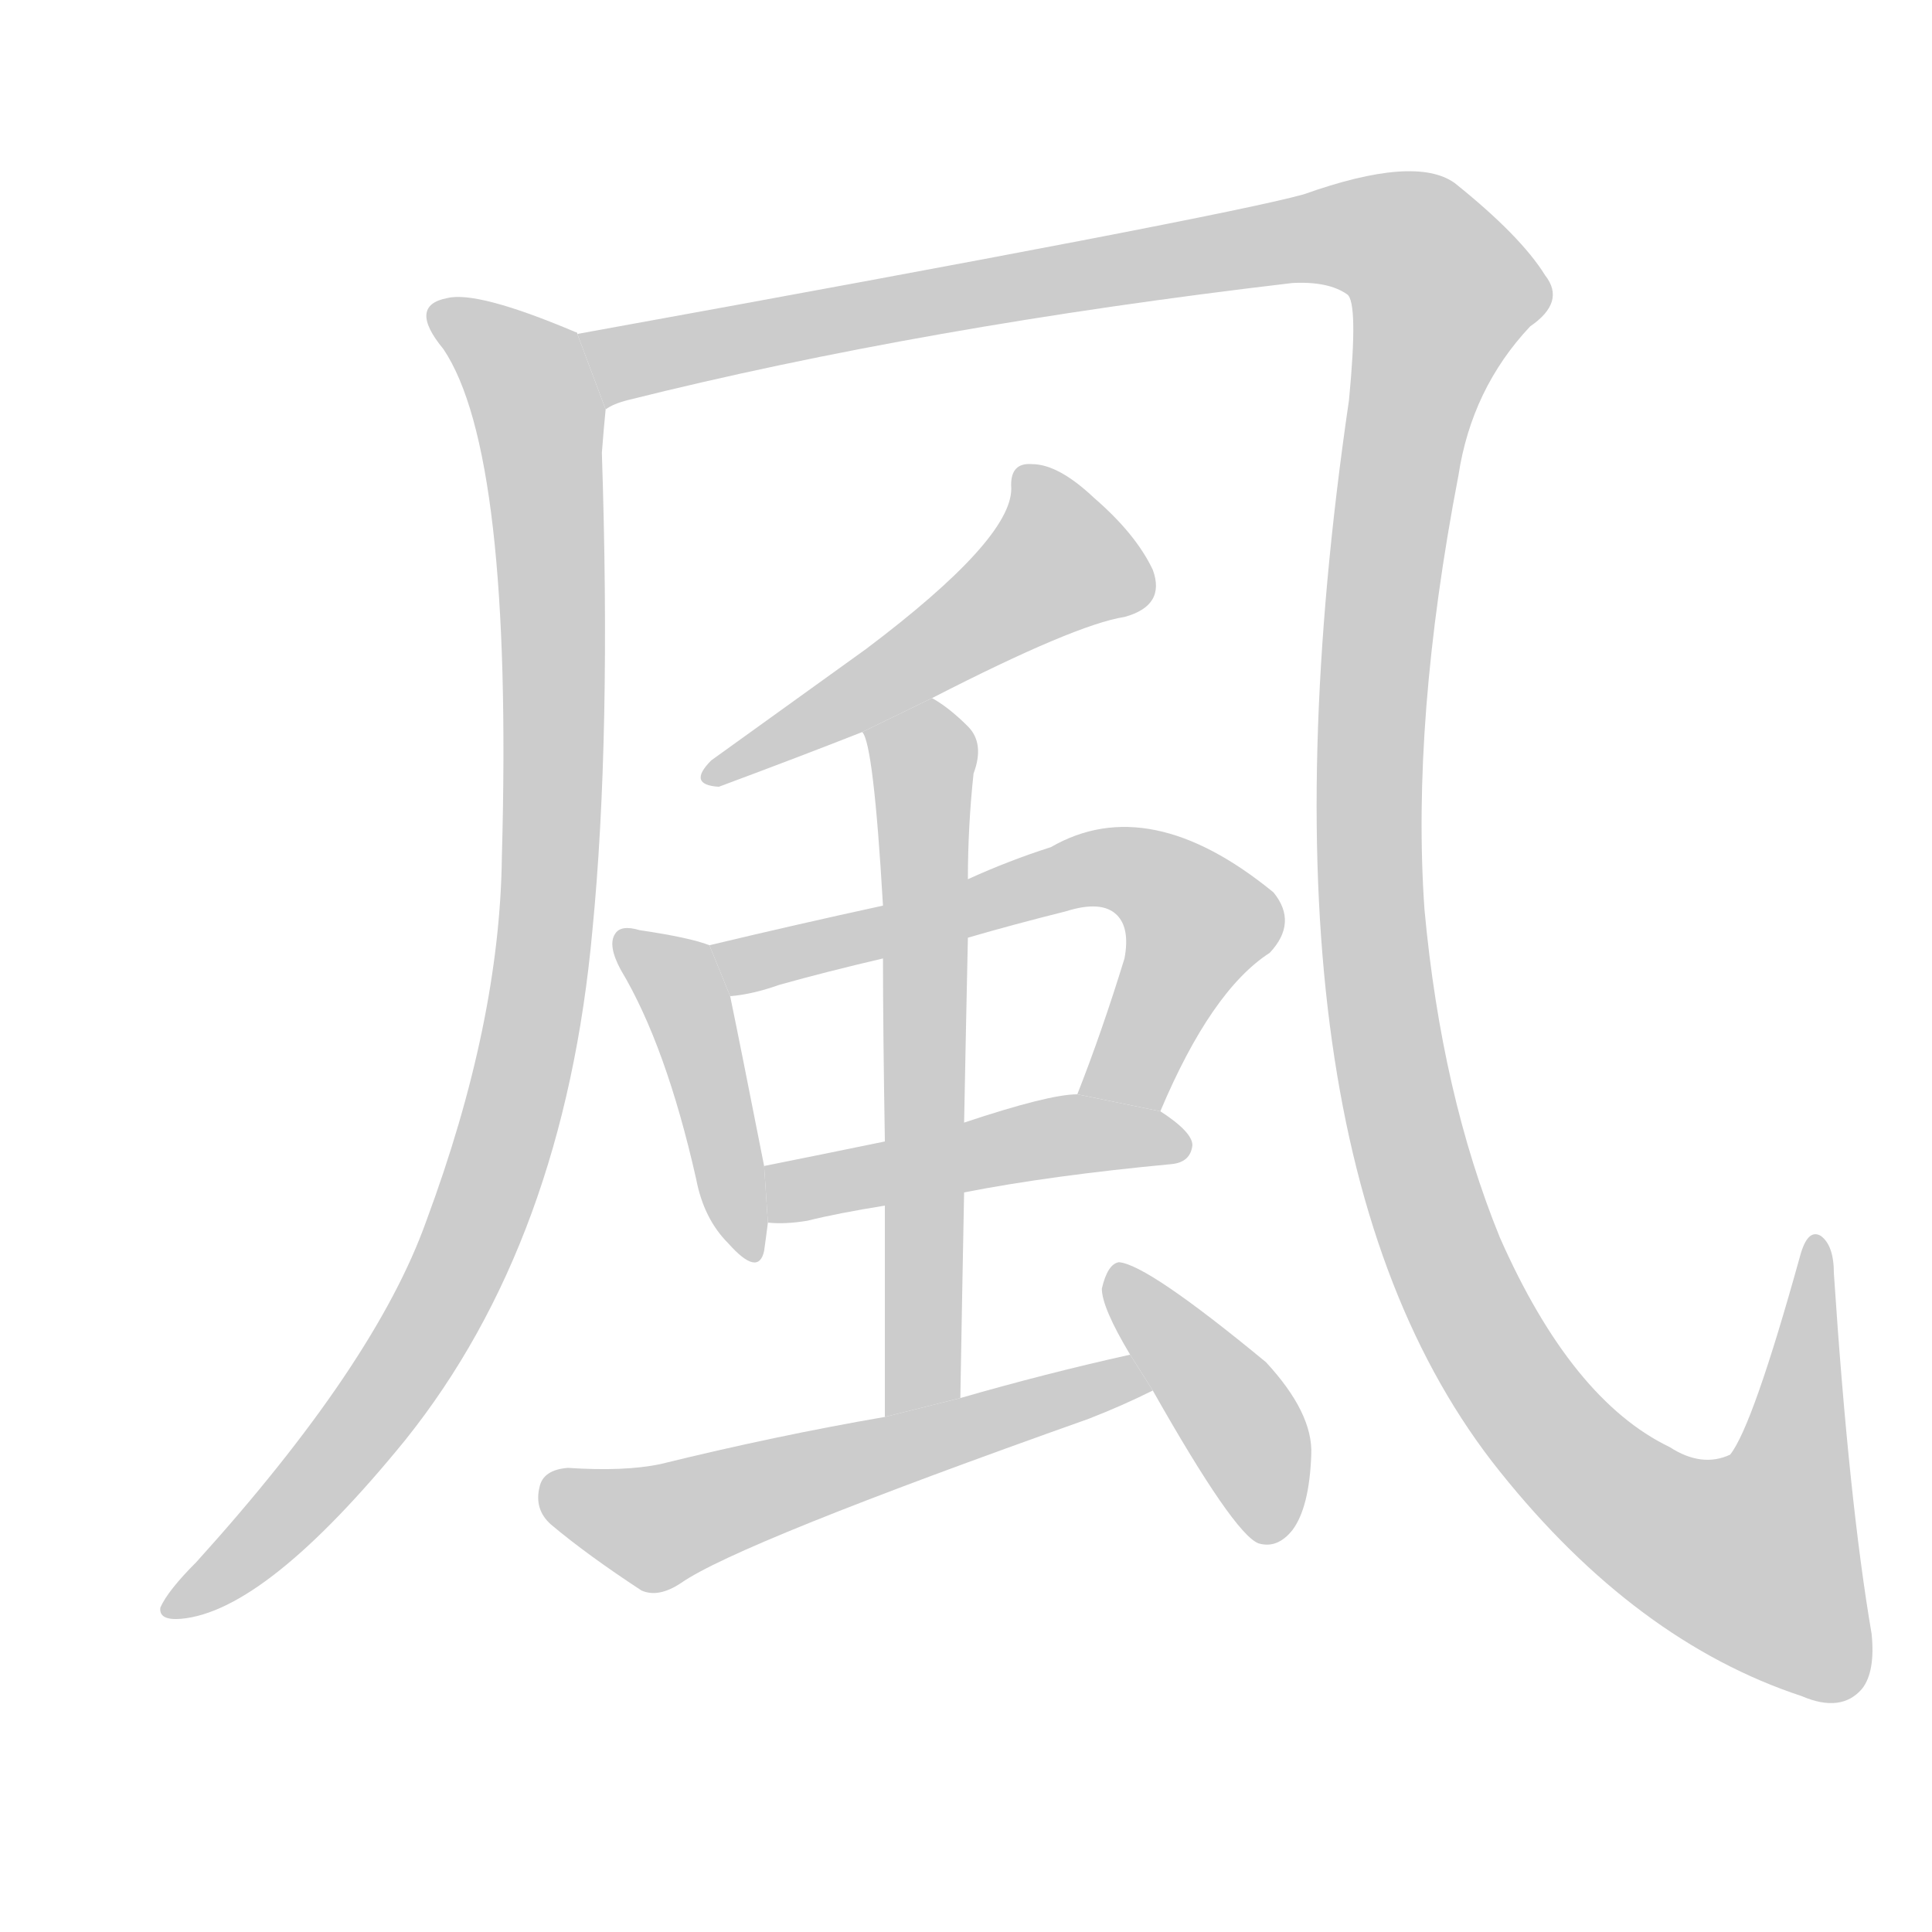
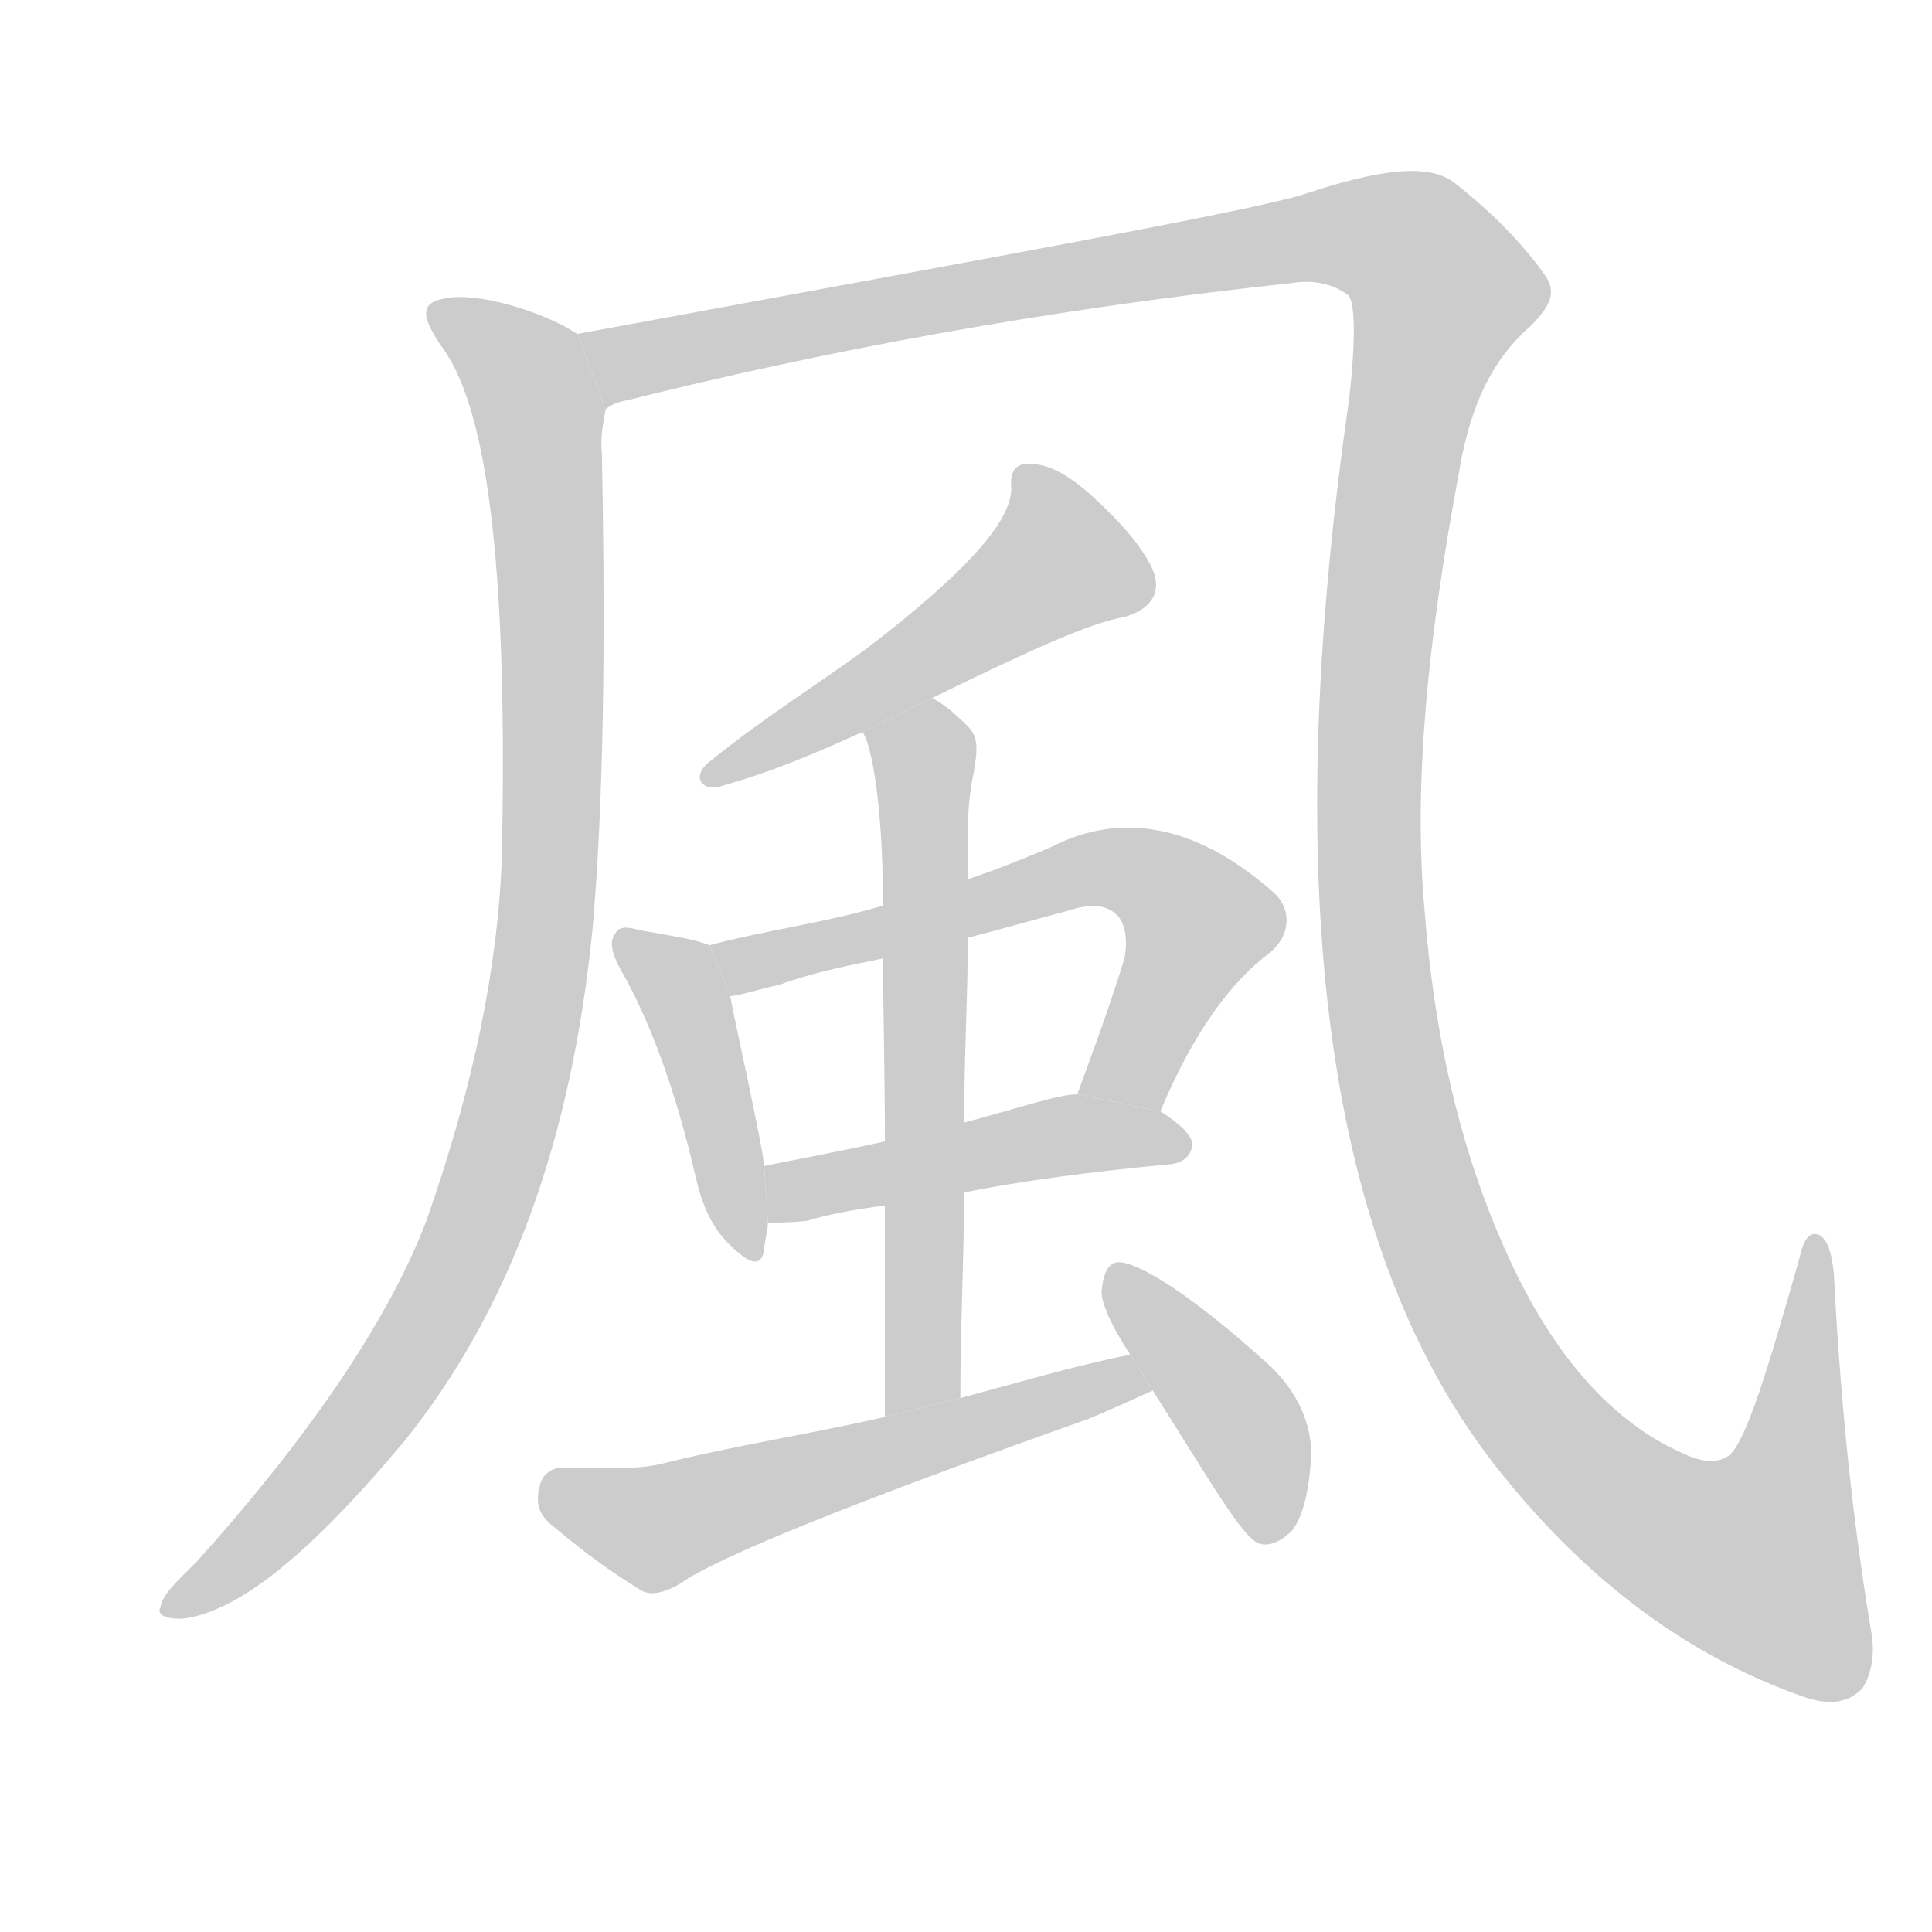
<svg xmlns="http://www.w3.org/2000/svg" xmlns:xlink="http://www.w3.org/1999/xlink" id="z39080" class="acjk" version="1.1" viewBox="0 0 1024 1024">
  <style>

@keyframes z39080k {
	from {
		stroke:#c00;
		stroke-dashoffset:3334;
	}
	75% {
		stroke:#c00;
		stroke-dashoffset:0;
	}
	to {
		stroke:#000;
	}
}
#z39080 path[clip-path] {
	animation:z39080k 1s linear both;
	stroke-dasharray:3334;
	stroke-width:128;
	stroke-linecap:round;
	fill:none;
}
#z39080 path[clip-path="url(#z39080c1)"] {animation-delay:1s;}
#z39080 path[clip-path="url(#z39080c2)"] {animation-delay:2s;}
#z39080 path[clip-path="url(#z39080c3)"] {animation-delay:3s;}
#z39080 path[clip-path="url(#z39080c4)"] {animation-delay:4s;}
#z39080 path[clip-path="url(#z39080c5)"] {animation-delay:5s;}
#z39080 path[clip-path="url(#z39080c6)"] {animation-delay:6s;}
#z39080 path[clip-path="url(#z39080c7)"] {animation-delay:7s;}
#z39080 path[clip-path="url(#z39080c8)"] {animation-delay:8s;}
#z39080 path[clip-path="url(#z39080c9)"] {animation-delay:9s;}
#z39080 path {fill:#ccc;}

</style>
-   <path id="z39080d1" d="M306 177Q306 176 305 176Q253 154 237 158Q216 162 235 185Q272 240 266 454Q265 542 226 647Q199 723 104 828Q89 843 85 852Q84 859 96 858Q141 854 215 763Q299 658 314 493Q324 391 319 240Q320 227 321 217L306 177 Z" />
-   <path id="z39080d2" d="M321 217Q325 214 333 212Q489 173 685 150Q704 149 714 156Q720 160 715 212Q657 608 795 780Q867 870 955 899Q976 908 987 895Q994 886 992 866Q980 796 972 675Q972 660 965 655Q958 651 954 666Q929 756 917 771Q902 778 885 767Q833 742 795 656Q764 580 755 482Q748 382 773 252Q780 206 811 173Q830 160 819 146Q806 125 771 97Q750 82 691 103Q648 115 306 177L321 217 Z" />
-   <path id="z39080d3" d="M494 370Q570 331 596 327Q618 321 611 302Q602 283 580 264Q561 246 547 246Q535 245 536 259Q536 286 459 344Q420 372 377 403Q364 416 381 417Q424 401 457 388L494 370 Z" />
-   <path id="z39080d4" d="M376 501Q366 497 339 493Q329 490 326 495Q322 501 329 514Q353 554 369 625Q373 646 386 659Q402 677 405 663Q406 656 407 648L405 618Q392 552 387 528L376 501 Z" />
-   <path id="z39080d5" d="M615 589Q642 525 673 505Q688 489 675 473Q609 419 557 449Q535 456 513 466L468 480Q422 490 376 501L387 528Q399 527 413 522Q438 515 468 508L513 497Q537 490 565 483Q584 477 592 485Q599 492 596 508Q584 547 571 580L615 589 Z" />
-   <path id="z39080d6" d="M511 632Q557 623 621 617Q631 616 632 607Q632 600 615 589L571 580Q556 580 511 595L469 605Q435 612 405 618L407 648Q416 649 428 647Q444 643 469 639L511 632 Z" />
-   <path id="z39080d7" d="M509 741Q510 683 511 632L511 595Q512 543 513 497L513 466Q513 438 516 410Q522 394 513 385Q503 375 494 370L457 388Q463 394 468 480L468 508Q468 545 469 605L469 639Q469 688 469 751L509 741 Z" />
-   <path id="z39080d8" d="M599 718Q554 728 509 741L469 751Q411 761 350 776Q331 780 301 778Q288 779 286 788Q283 800 292 808Q311 824 340 843Q349 847 361 839Q391 818 577 752Q595 745 611 737L599 718 Z" />
-   <path id="z39080d9" d="M611 737Q654 813 667 818Q677 821 685 811Q694 799 695 771Q696 749 671 722Q608 670 593 669Q587 670 584 683Q584 693 599 718L611 737 Z" />
+   <path id="z39080d1" d="M306 177C286 164 252 155 237 158C222 160 223 168 235 185C260 220 269 311 266 454C264 512 251 576 226 647C207 697 167 758 104 828C94 838 86 845 85 852C83 856 88 858 96 858C126 855 165 823 215 763C271 693 303 603 314 493C320 425 321 340 319 240C318 231 320 223 321 217 Z" />
+   <path id="z39080d2" d="M321 217C323 215 327 213 333 212C437 186 554 164 685 150C697 148 707 151 714 156C718 158 719 177 715 212C677 476 703 665 795 780C843 840 896 878 955 899C969 904 979 903 987 895C991 889 994 879 992 866C984 819 976 755 972 675C971 665 969 658 965 655C960 652 956 656 954 666C937 726 926 762 917 771C908 778 897 773 885 767C850 749 819 713 795 656C773 605 760 547 755 482C749 415 757 338 773 252C778 221 788 193 811 173C822 162 825 155 819 146C809 132 794 115 771 97C757 86 730 90 691 103C662 112 534 135 306 177 Z" />
+   <path id="z39080d3" d="M494 370C545 345 578 330 596 327C610 323 616 314 611 302C605 289 594 277 580 264C567 252 556 246 547 246C539 245 535 249 536 259C536 277 510 305 459 344C433 363 404 381 377 403C367 410 370 419 381 417C410 409 435 398 457 388 Z" />
+   <path id="z39080d4" d="M376 501C369 498 356 496 339 493C332 491 328 491 326 495C323 499 324 505 329 514C344 540 358 577 369 625C372 638 377 650 386 659C397 670 403 672 405 663C405 658 407 653 407 648L405 618C404 606 390 544 387 528 Z" />
+   <path id="z39080d5" d="M615 589C633 546 653 520 673 505C684 496 685 482 675 473C632 435 592 431 557 449C543 455 528 461 513 466L468 480C438 489 406 493 376 501L387 528C395 527 403 524 413 522C429 516 448 512 468 508L513 497C529 493 546 488 565 483C577 479 586 479 592 485C596 489 598 497 596 508C588 534 579 558 571 580 Z" />
+   <path id="z39080d6" d="M511 632C541 626 578 621 621 617C627 616 631 613 632 607C632 602 626 596 615 589L571 580C561 580 541 587 511 595L469 605C446 610 425 614 405 618L407 648C413 648 420 648 428 647C438 644 452 641 469 639 Z" />
+   <path id="z39080d7" d="M509 741C509 702 511 666 511 632L511 595C511 560 513 527 513 497L513 466C513 447 512 428 516 410C518 398 519 391 513 385C506 378 500 373 494 370L457 388C461 392 468 422 468 480L468 508C468 532 469 565 469 605L469 639C469 676 469 751 469 751 Z" />
+   <path id="z39080d8" d="M599 718C569 724 539 733 509 741L469 751C430 760 390 766 350 776C337 779 321 778 301 778C292 777 287 782 286 788C284 796 285 802 292 808C304 818 320 831 340 843C345 846 353 844 361 839C381 825 453 796 577 752C589 747 600 742 611 737 Z" />
+   <path id="z39080d9" d="M611 737C642 786 658 814 667 818C673 820 679 817 685 811C691 803 694 789 695 771C695 756 689 738 671 722C630 685 603 669 593 669C588 669 585 674 584 683C583 689 588 701 599 718 Z" />
  <defs>
    <clipPath id="z39080c1">
      <use xlink:href="#z39080d1" />
    </clipPath>
    <clipPath id="z39080c2">
      <use xlink:href="#z39080d2" />
    </clipPath>
    <clipPath id="z39080c3">
      <use xlink:href="#z39080d3" />
    </clipPath>
    <clipPath id="z39080c4">
      <use xlink:href="#z39080d4" />
    </clipPath>
    <clipPath id="z39080c5">
      <use xlink:href="#z39080d5" />
    </clipPath>
    <clipPath id="z39080c6">
      <use xlink:href="#z39080d6" />
    </clipPath>
    <clipPath id="z39080c7">
      <use xlink:href="#z39080d7" />
    </clipPath>
    <clipPath id="z39080c8">
      <use xlink:href="#z39080d8" />
    </clipPath>
    <clipPath id="z39080c9">
      <use xlink:href="#z39080d9" />
    </clipPath>
  </defs>
  <path pathLength="3333" clip-path="url(#z39080c1)" d="M232 164L286 222L283 536L222 711L94 850" />
  <path pathLength="3333" clip-path="url(#z39080c2)" d="M322 211L333 191L453 167L745 128L770 163L740 255L726 472L772 681L849 789L951 852L964 660" />
  <path pathLength="3333" clip-path="url(#z39080c3)" d="M547 250L564 304L381 408" />
  <path pathLength="3333" clip-path="url(#z39080c4)" d="M333 502L361 524L397 662" />
  <path pathLength="3333" clip-path="url(#z39080c5)" d="M384 503L601 462L639 493L583 582" />
  <path pathLength="3333" clip-path="url(#z39080c6)" d="M410 641L553 604L627 607" />
  <path pathLength="3333" clip-path="url(#z39080c7)" d="M464 389L491 414L480 748" />
  <path pathLength="3333" clip-path="url(#z39080c8)" d="M293 791L352 809L604 730" />
  <path pathLength="3333" clip-path="url(#z39080c9)" d="M592 677L662 762L673 813" />
</svg>
